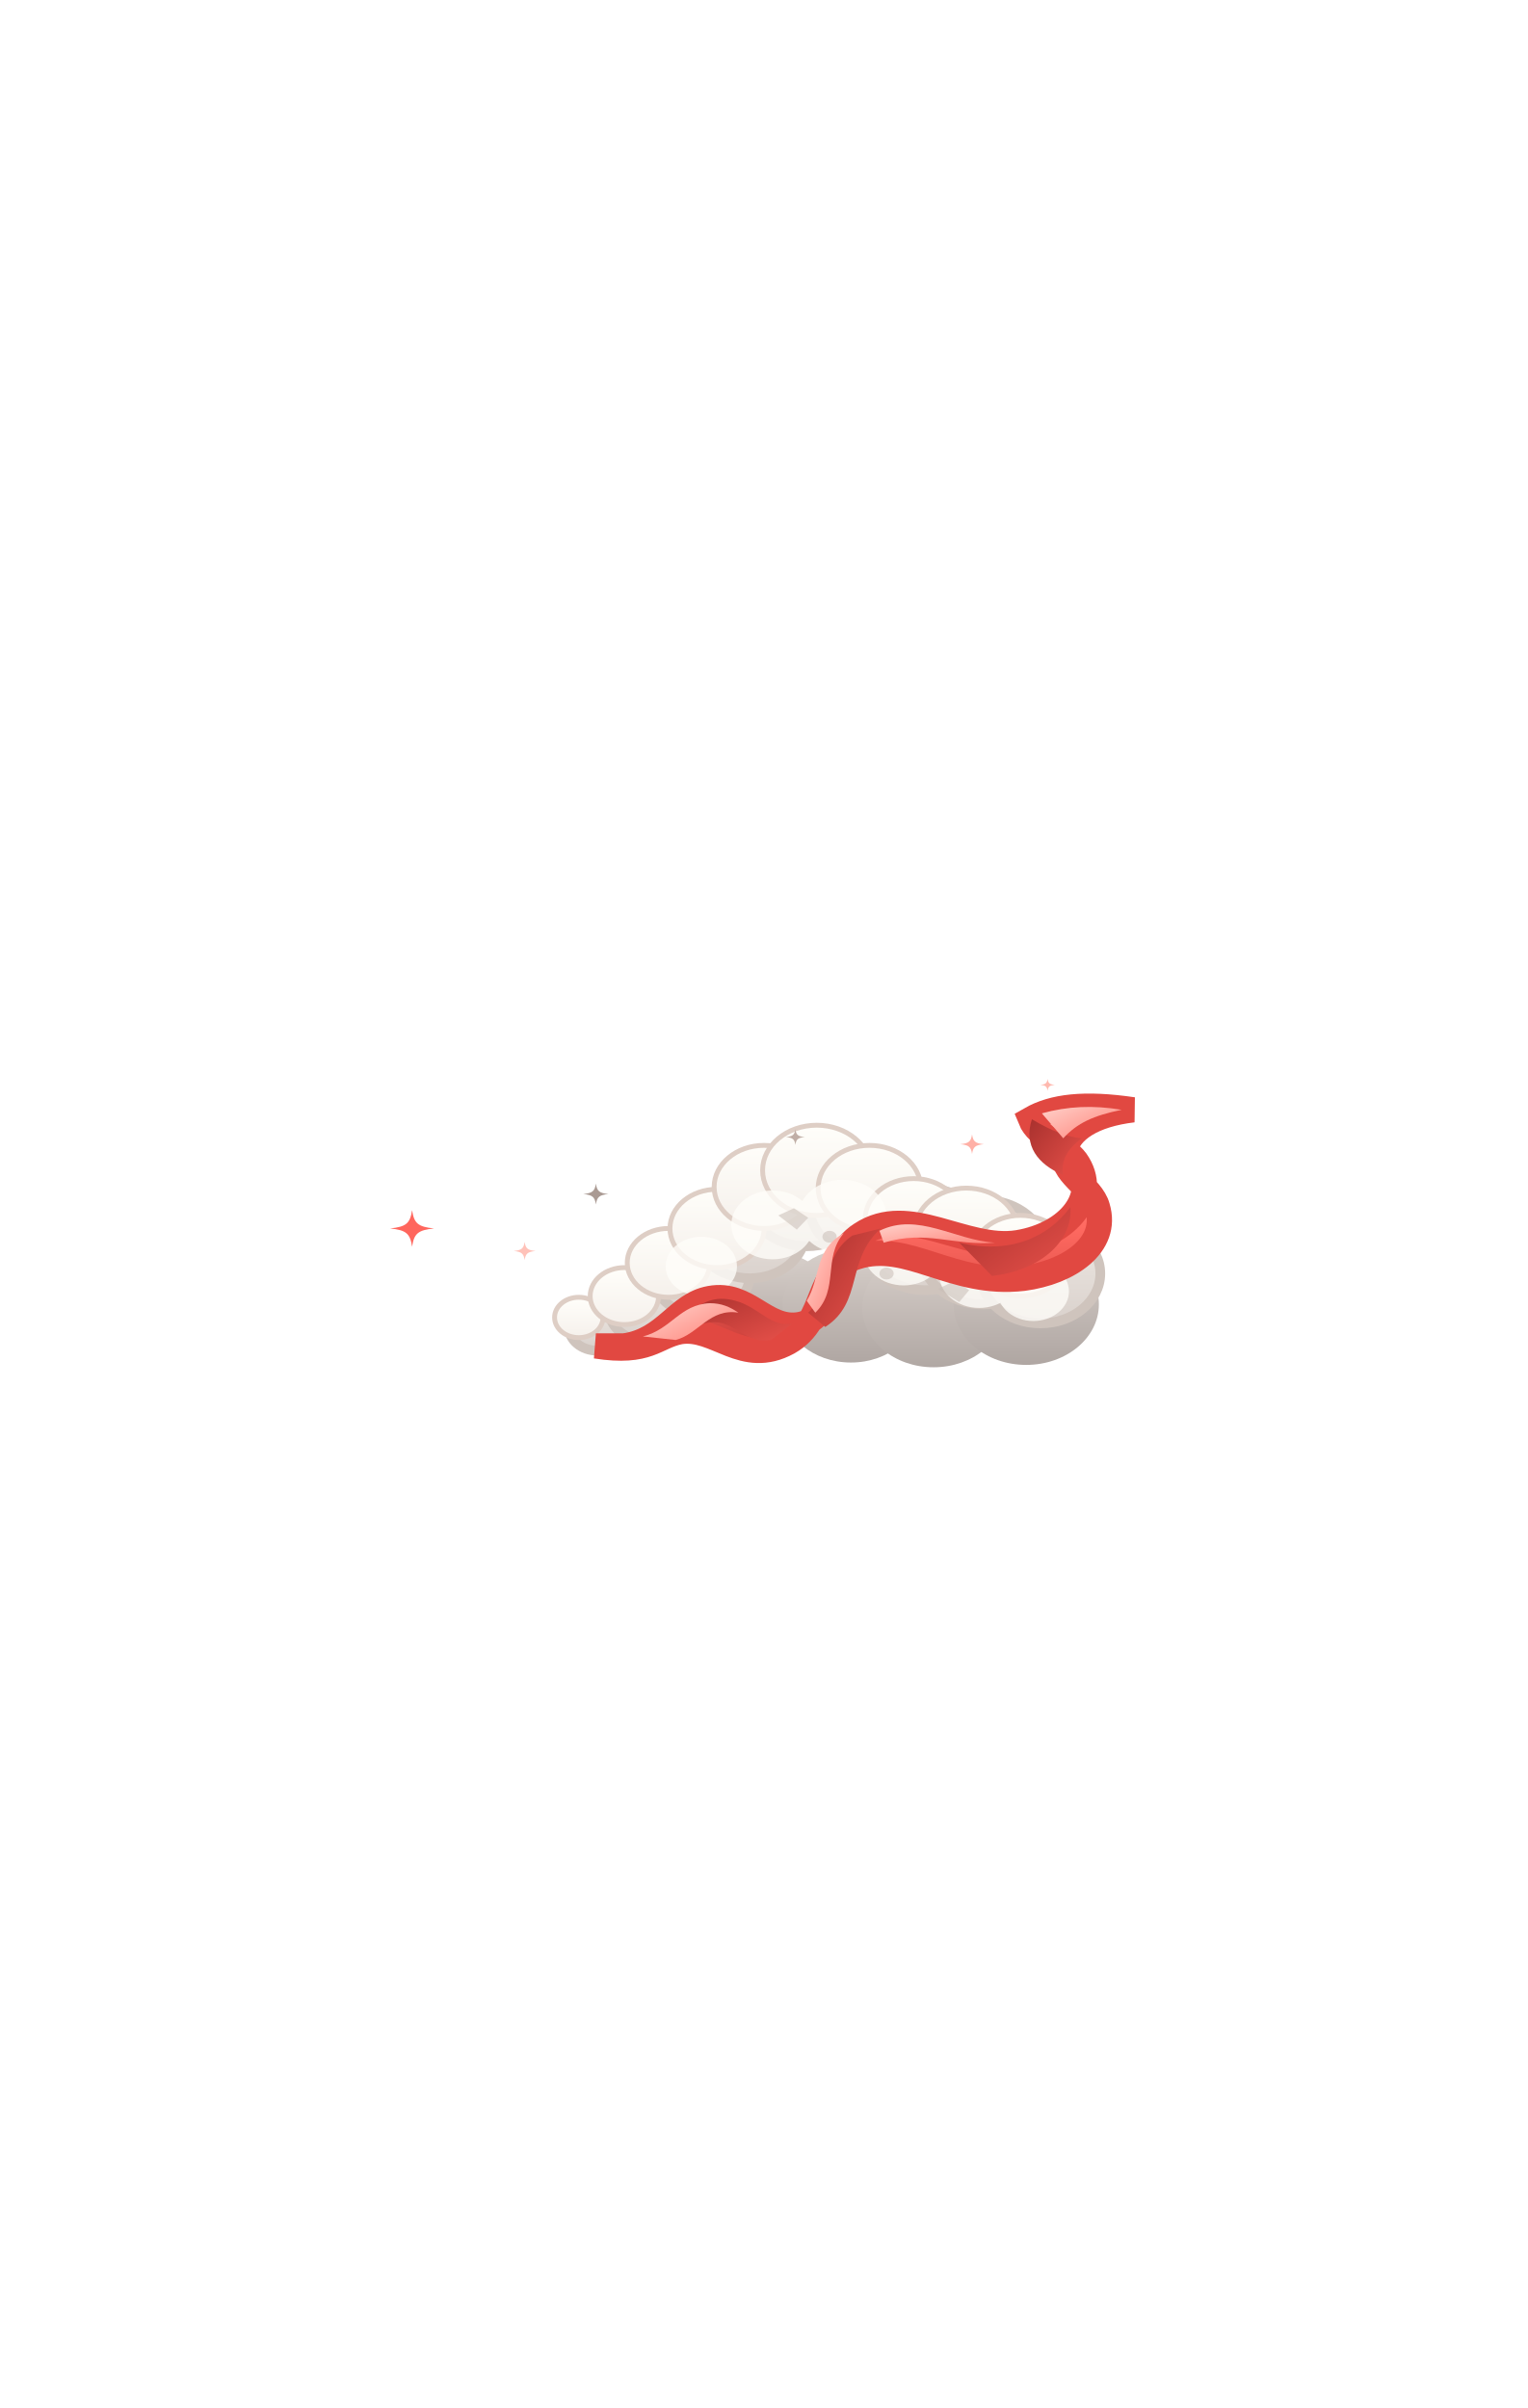
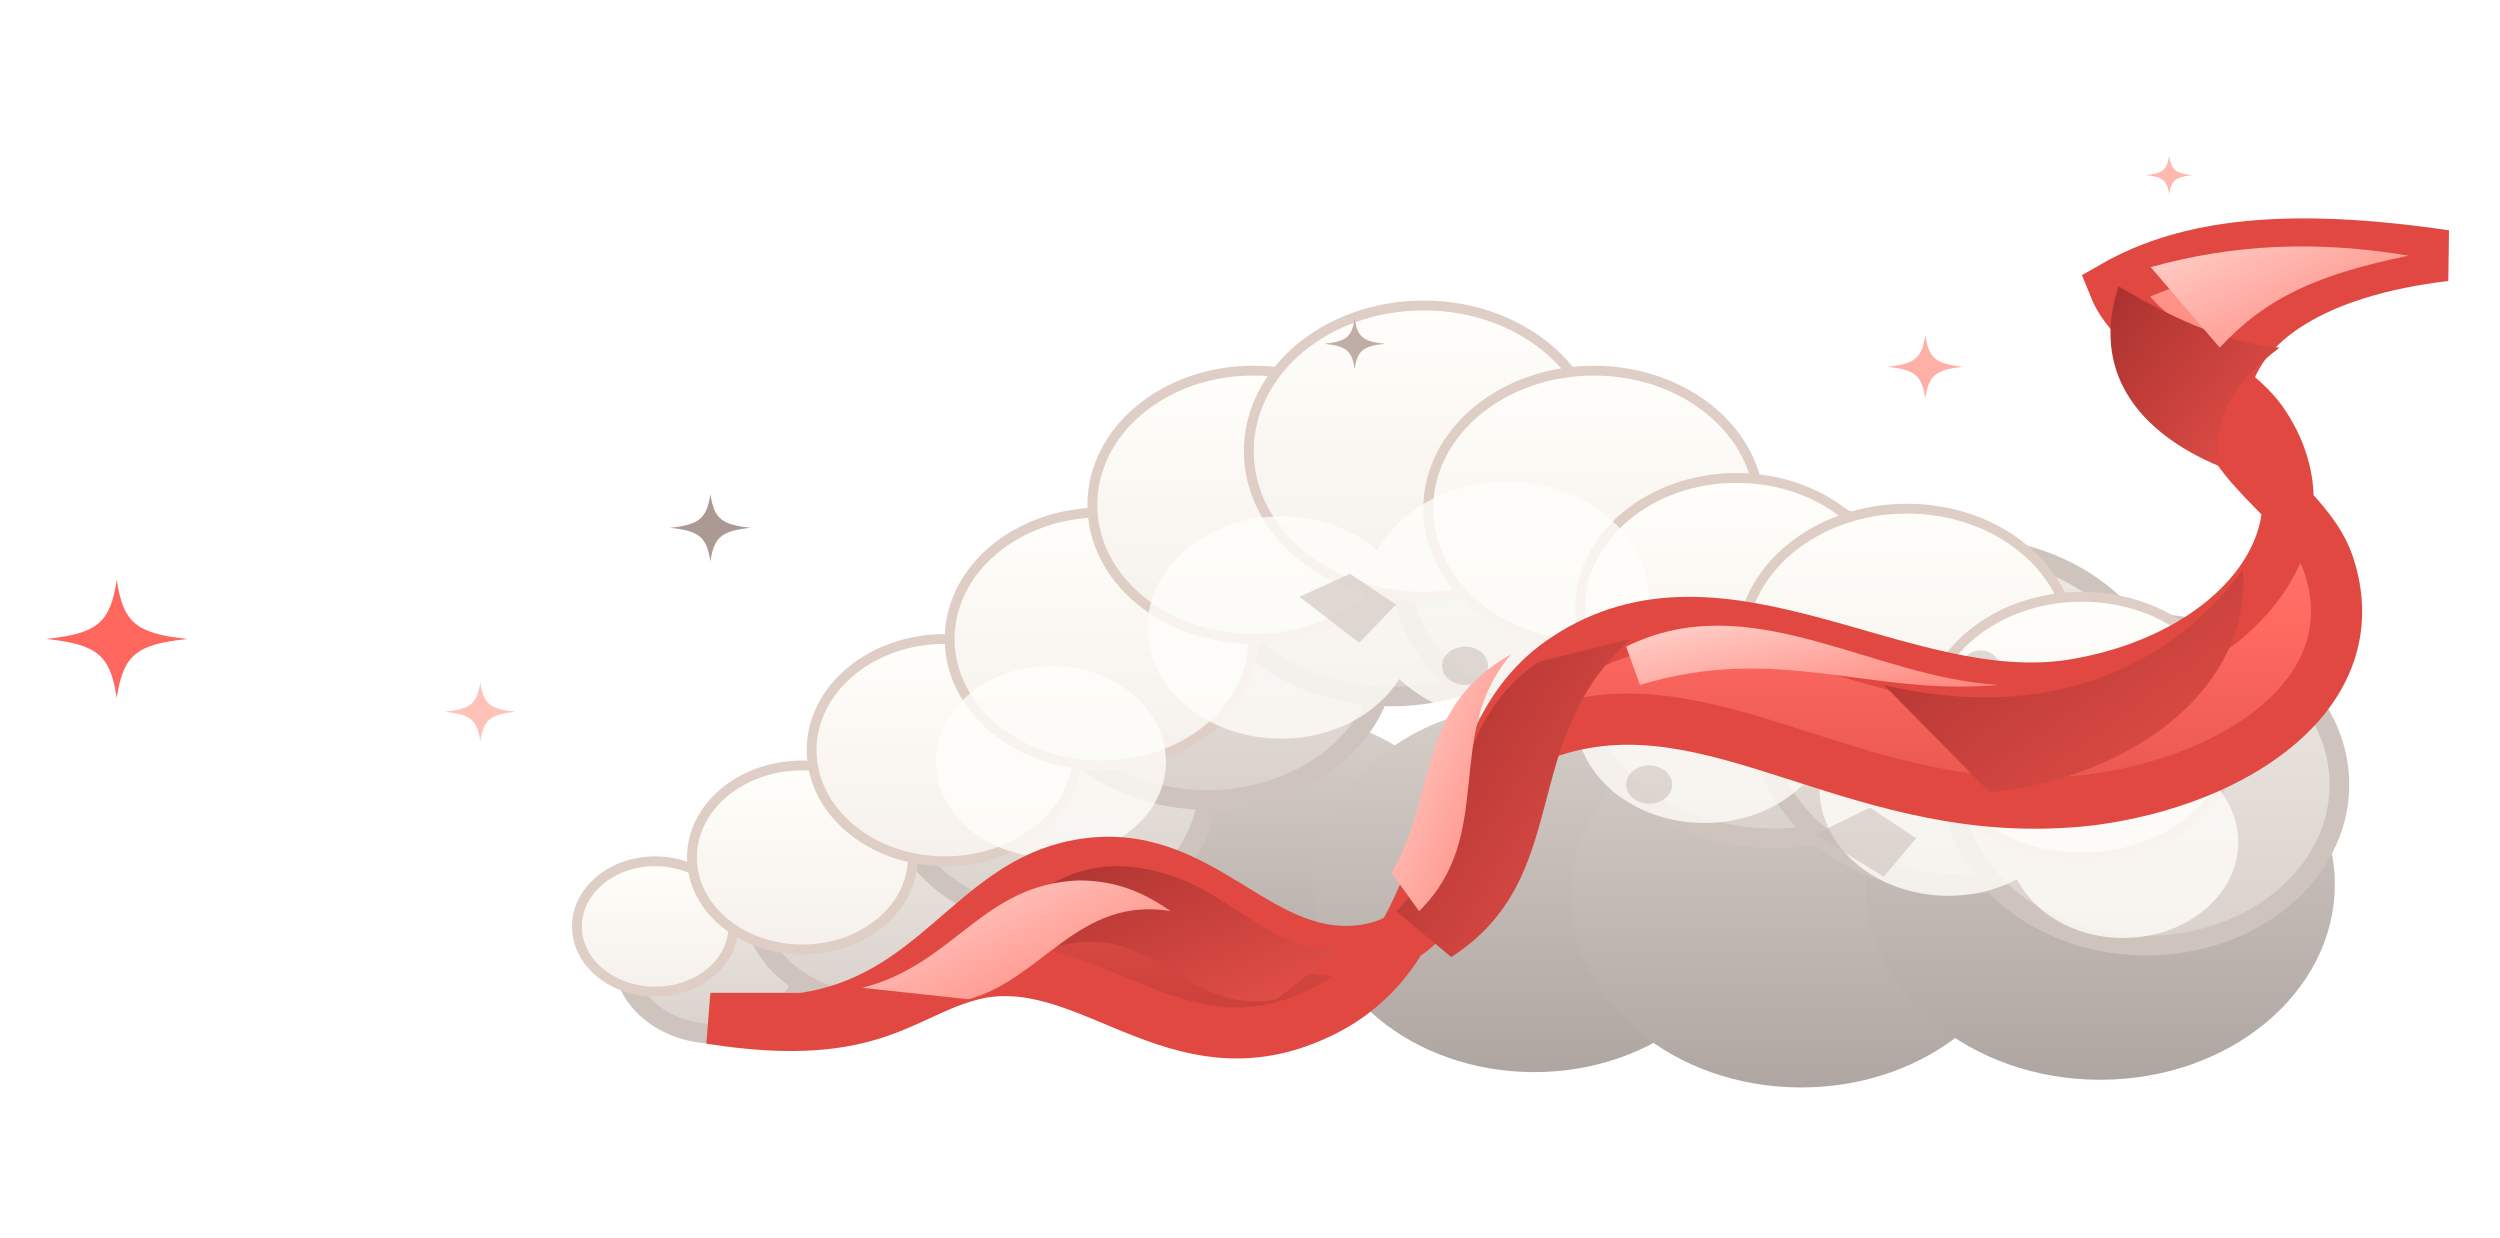
- <svg xmlns="http://www.w3.org/2000/svg" xmlns:xlink="http://www.w3.org/1999/xlink" id="feature_bar_right" data-name="feature bar right" width="78.647" height="124.004" viewBox="0 0 78.647 124.004">
+ <svg xmlns="http://www.w3.org/2000/svg" xmlns:xlink="http://www.w3.org/1999/xlink" id="fuature_bar_righrt" data-name="fuature bar righrt" width="63.557" height="31.453" viewBox="0 0 63.557 31.453">
  <defs>
-     <linearGradient id="_未命名的渐变_67" data-name="未命名的渐变 67" x1="-227.518" y1="327.722" x2="-227.518" y2="327.661" gradientTransform="translate(18241.285 26282.24) scale(80 -80)" gradientUnits="userSpaceOnUse">
+     <linearGradient id="_未命名的渐变_67" data-name="未命名的渐变 67" x1="-235.121" y1="280.473" x2="-235.121" y2="280.375" gradientTransform="translate(18842.395 22456.006) scale(80 -80)" gradientUnits="userSpaceOnUse">
      <stop offset="0" stop-color="#d7cfca" />
      <stop offset="1" stop-color="#afa6a2" />
    </linearGradient>
-     <linearGradient id="_未命名的渐变_67-2" data-name="未命名的渐变 67" x1="-225.99" y1="326.412" x2="-225.99" y2="326.351" gradientTransform="translate(21738.888 31399.88) scale(96 -96)" xlink:href="#_未命名的渐变_67" />
-     <linearGradient id="_未命名的渐变_67-3" data-name="未命名的渐变 67" x1="-226.097" y1="326.157" x2="-226.097" y2="326.096" gradientTransform="translate(22657.788 32680.04) scale(100 -100)" xlink:href="#_未命名的渐变_67" />
-     <linearGradient id="_未命名的渐变_67-4" data-name="未命名的渐变 67" x1="-226.475" y1="326.001" x2="-226.475" y2="325.94" gradientTransform="translate(23153.238 33316.12) scale(102 -102)" xlink:href="#_未命名的渐变_67" />
-     <linearGradient id="_未命名的渐变_55" data-name="未命名的渐变 55" x1="-236.938" y1="336.413" x2="-236.938" y2="336.352" gradientTransform="translate(9508.28 13523.64) scale(40 -40)" gradientUnits="userSpaceOnUse">
+     <linearGradient id="_未命名的渐变_67-2" data-name="未命名的渐变 67" x1="-233.57" y1="279.166" x2="-233.57" y2="279.069" gradientTransform="translate(22461.741 26817.846) scale(96 -96)" xlink:href="#_未命名的渐变_67" />
+     <linearGradient id="_未命名的渐变_67-3" data-name="未命名的渐变 67" x1="-233.653" y1="278.912" x2="-233.653" y2="278.814" gradientTransform="translate(23411.078 27909.056) scale(100 -100)" xlink:href="#_未命名的渐变_67" />
+     <linearGradient id="_未命名的渐变_67-4" data-name="未命名的渐变 67" x1="-234.004" y1="278.756" x2="-234.004" y2="278.659" gradientTransform="translate(23921.746 28450.661) scale(102 -102)" xlink:href="#_未命名的渐变_67" />
+     <linearGradient id="_未命名的渐变_55" data-name="未命名的渐变 55" x1="-244.671" y1="289.113" x2="-244.671" y2="289.016" gradientTransform="translate(9805.031 11586.904) scale(40 -40)" gradientUnits="userSpaceOnUse">
      <stop offset="0" stop-color="#eee8e3" />
      <stop offset="1" stop-color="#d9d1cc" />
    </linearGradient>
-     <linearGradient id="_未命名的渐变_55-2" data-name="未命名的渐变 55" x1="-231.91" y1="331.786" x2="-231.91" y2="331.725" gradientTransform="translate(12556.432 17982.2) scale(54 -54)" xlink:href="#_未命名的渐变_55" />
-     <linearGradient id="_未命名的渐变_55-3" data-name="未命名的渐变 55" x1="-228.992" y1="328.87" x2="-228.992" y2="328.809" gradientTransform="translate(15607.584 22426.76) scale(68 -68)" xlink:href="#_未命名的渐变_55" />
-     <linearGradient id="_未命名的渐变_55-4" data-name="未命名的渐变 55" x1="-227.631" y1="327.245" x2="-227.631" y2="327.184" gradientTransform="translate(17793.835 25586.16) scale(78 -78)" xlink:href="#_未命名的渐变_55" />
-     <linearGradient id="_未命名的渐变_55-5" data-name="未命名的渐变 55" x1="-227.186" y1="326.361" x2="-227.186" y2="326.3" gradientTransform="translate(19125.186 27473.4) scale(84 -84)" xlink:href="#_未命名的渐变_55" />
-     <linearGradient id="_未命名的渐变_55-6" data-name="未命名的渐变 55" x1="-227.964" y1="326.63" x2="-227.964" y2="326.569" gradientTransform="translate(18737.736 26843.32) scale(82 -82)" xlink:href="#_未命名的渐变_55" />
-     <linearGradient id="_未命名的渐变_55-7" data-name="未命名的渐变 55" x1="-227.803" y1="326.596" x2="-227.803" y2="326.535" gradientTransform="translate(19638.636 28148.48) scale(86 -86)" xlink:href="#_未命名的渐变_55" />
-     <linearGradient id="_未命名的渐变_55-8" data-name="未命名的渐变 55" x1="-227.948" y1="326.554" x2="-227.948" y2="326.493" gradientTransform="translate(20110.087 28798.56) scale(88 -88)" xlink:href="#_未命名的渐变_55" />
-     <linearGradient id="_未命名的渐变_55-9" data-name="未命名的渐变 55" x1="-228.995" y1="327.088" x2="-228.995" y2="327.027" gradientTransform="translate(19289.186 27538.4) scale(84 -84)" xlink:href="#_未命名的渐变_55" />
-     <linearGradient id="_未命名的渐变_69" data-name="未命名的渐变 69" x1="-240.416" y1="339.165" x2="-240.416" y2="339.103" gradientTransform="translate(8203.929 11598.4) scale(34 -34)" gradientUnits="userSpaceOnUse">
+     <linearGradient id="_未命名的渐变_55-2" data-name="未命名的渐变 55" x1="-239.582" y1="284.517" x2="-239.582" y2="284.419" gradientTransform="translate(12959.708 15384.14) scale(54 -54)" xlink:href="#_未命名的渐变_55" />
+     <linearGradient id="_未命名的渐变_55-3" data-name="未命名的渐变 55" x1="-236.627" y1="281.627" x2="-236.627" y2="281.53" gradientTransform="translate(16117.386 19167.375) scale(68 -68)" xlink:href="#_未命名的渐变_55" />
+     <linearGradient id="_未命名的渐变_55-4" data-name="未命名的渐变 55" x1="-235.244" y1="280.021" x2="-235.244" y2="279.924" gradientTransform="translate(18379.727 21854.401) scale(78 -78)" xlink:href="#_未命名的渐变_55" />
+     <linearGradient id="_未命名的渐变_55-5" data-name="未命名的渐变 55" x1="-234.778" y1="279.151" x2="-234.778" y2="279.054" gradientTransform="translate(19756.732 23458.216) scale(84 -84)" xlink:href="#_未命名的渐变_55" />
+     <linearGradient id="_未命名的渐变_55-6" data-name="未命名的渐变 55" x1="-235.532" y1="279.416" x2="-235.532" y2="279.319" gradientTransform="translate(19354.064 22922.611) scale(82 -82)" xlink:href="#_未命名的渐变_55" />
+     <linearGradient id="_未命名的渐变_55-7" data-name="未命名的渐变 55" x1="-235.352" y1="279.371" x2="-235.352" y2="279.273" gradientTransform="translate(20285.4 24038.821) scale(86 -86)" xlink:href="#_未命名的渐变_55" />
+     <linearGradient id="_未命名的渐变_55-8" data-name="未命名的渐变 55" x1="-235.479" y1="279.324" x2="-235.479" y2="279.227" gradientTransform="translate(20772.068 24594.426) scale(88 -88)" xlink:href="#_未命名的渐变_55" />
+     <linearGradient id="_未命名的渐变_55-9" data-name="未命名的渐变 55" x1="-236.502" y1="279.849" x2="-236.502" y2="279.752" gradientTransform="translate(19920.732 23523.216) scale(84 -84)" xlink:href="#_未命名的渐变_55" />
+     <linearGradient id="_未命名的渐变_69" data-name="未命名的渐变 69" x1="-248.187" y1="291.859" x2="-248.187" y2="291.761" gradientTransform="translate(8455.026 9945.089) scale(34 -34)" gradientUnits="userSpaceOnUse">
      <stop offset="0" stop-color="#fffefa" />
      <stop offset="1" stop-color="#f5f0eb" />
    </linearGradient>
-     <linearGradient id="_未命名的渐变_69-2" data-name="未命名的渐变 69" x1="-233.686" y1="333.098" x2="-233.686" y2="333.036" gradientTransform="translate(11249.081 16053.96) scale(48 -48)" xlink:href="#_未命名的渐变_69" />
-     <linearGradient id="_未命名的渐变_69-3" data-name="未命名的渐变 69" x1="-230.999" y1="330.312" x2="-230.999" y2="330.251" gradientTransform="translate(13432.333 19221.36) scale(58 -58)" xlink:href="#_未命名的渐变_69" />
-     <linearGradient id="_未命名的渐变_69-4" data-name="未命名的渐变 69" x1="-229.564" y1="328.598" x2="-229.564" y2="328.536" gradientTransform="translate(15188.134 21748.68) scale(66 -66)" xlink:href="#_未命名的渐变_69" />
-     <linearGradient id="_未命名的渐变_69-5" data-name="未命名的渐变 69" x1="-229.181" y1="327.612" x2="-229.181" y2="327.551" gradientTransform="translate(16082.034 22991.84) scale(70 -70)" xlink:href="#_未命名的渐变_69" />
-     <linearGradient id="_未命名的渐变_69-6" data-name="未命名的渐变 69" x1="-228.531" y1="326.804" x2="-228.531" y2="326.743" gradientTransform="translate(17410.385 24895.08) scale(76 -76)" xlink:href="#_未命名的渐变_69" />
-     <linearGradient id="_未命名的渐变_69-7" data-name="未命名的渐变 69" x1="-229.746" y1="327.402" x2="-229.746" y2="327.341" gradientTransform="translate(16586.484 23631.92) scale(72 -72)" xlink:href="#_未命名的渐变_69" />
-     <linearGradient id="_未命名的渐变_69-8" data-name="未命名的渐变 69" x1="-231.023" y1="328.222" x2="-231.023" y2="328.16" gradientTransform="translate(15756.584 22379.76) scale(68 -68)" xlink:href="#_未命名的渐变_69" />
-     <linearGradient id="_未命名的渐变_69-9" data-name="未命名的渐变 69" x1="-230.621" y1="327.871" x2="-230.621" y2="327.81" gradientTransform="translate(16654.484 23667.92) scale(72 -72)" xlink:href="#_未命名的渐变_69" />
-     <linearGradient id="_未命名的渐变_69-10" data-name="未命名的渐变 69" x1="-232.045" y1="328.65" x2="-232.045" y2="328.589" gradientTransform="translate(15831.584 22410.76) scale(68 -68)" xlink:href="#_未命名的渐变_69" />
-     <linearGradient id="_未命名的渐变_70" data-name="未命名的渐变 70" x1="-217.99" y1="322.465" x2="-217.99" y2="322.404" gradientTransform="translate(82226.65 66423.824) scale(377 -205.8112)" gradientUnits="userSpaceOnUse">
+     <linearGradient id="_未命名的渐变_69-2" data-name="未命名的渐变 69" x1="-241.381" y1="285.83" x2="-241.381" y2="285.733" gradientTransform="translate(11606.703 13739.324) scale(48 -48)" xlink:href="#_未命名的渐变_69" />
+     <linearGradient id="_未命名的渐变_69-3" data-name="未命名的渐变 69" x1="-238.655" y1="283.071" x2="-238.655" y2="282.973" gradientTransform="translate(13866.045 16434.35) scale(58 -58)" xlink:href="#_未命名的渐变_69" />
+     <linearGradient id="_未命名的渐变_69-4" data-name="未命名的渐变 69" x1="-237.193" y1="281.375" x2="-237.193" y2="281.277" gradientTransform="translate(15682.718 18583.77) scale(66 -66)" xlink:href="#_未命名的渐变_69" />
+     <linearGradient id="_未命名的渐变_69-5" data-name="未命名的渐变 69" x1="-236.788" y1="280.408" x2="-236.788" y2="280.31" gradientTransform="translate(16607.054 19637.98) scale(70 -70)" xlink:href="#_未命名的渐变_69" />
+     <linearGradient id="_未命名的渐变_69-6" data-name="未命名的渐变 69" x1="-236.117" y1="279.606" x2="-236.117" y2="279.508" gradientTransform="translate(17981.059 21257.796) scale(76 -76)" xlink:href="#_未命名的渐变_69" />
+     <linearGradient id="_未命名的渐变_69-7" data-name="未命名的渐变 69" x1="-237.308" y1="280.197" x2="-237.308" y2="280.099" gradientTransform="translate(17126.722 20183.585) scale(72 -72)" xlink:href="#_未命名的渐变_69" />
+     <linearGradient id="_未命名的渐变_69-8" data-name="未命名的渐变 69" x1="-238.562" y1="281.003" x2="-238.562" y2="280.906" gradientTransform="translate(16266.386 19120.375) scale(68 -68)" xlink:href="#_未命名的渐变_69" />
+     <linearGradient id="_未命名的渐变_69-9" data-name="未命名的渐变 69" x1="-238.142" y1="280.648" x2="-238.142" y2="280.55" gradientTransform="translate(17194.722 20219.585) scale(72 -72)" xlink:href="#_未命名的渐变_69" />
+     <linearGradient id="_未命名的渐变_69-10" data-name="未命名的渐变 69" x1="-239.536" y1="281.415" x2="-239.536" y2="281.317" gradientTransform="translate(16341.386 19151.375) scale(68 -68)" xlink:href="#_未命名的渐变_69" />
+     <linearGradient id="_未命名的渐变_17" data-name="未命名的渐变 17" x1="-225.59" y1="275.244" x2="-225.59" y2="275.147" gradientTransform="translate(85087.628 56654.587) scale(377 -205.8112)" gradientUnits="userSpaceOnUse">
      <stop offset="0" stop-color="#ff9a8f" />
      <stop offset=".48" stop-color="#ff6a61" />
      <stop offset="1" stop-color="#c93e39" />
    </linearGradient>
-     <linearGradient id="_未命名的渐变_73" data-name="未命名的渐变 73" x1="-227.397" y1="338.511" x2="-227.332" y2="338.445" gradientTransform="translate(17999.56 12006.062) scale(79 -35.2698)" gradientUnits="userSpaceOnUse">
+     <linearGradient id="_未命名的渐变_3" data-name="未命名的渐变 3" x1="-235.036" y1="291.206" x2="-234.931" y2="291.101" gradientTransform="translate(18593.061 10292.77) scale(79 -35.2698)" gradientUnits="userSpaceOnUse">
      <stop offset="0" stop-color="#a9312e" />
      <stop offset="1" stop-color="#e65049" />
    </linearGradient>
-     <linearGradient id="_未命名的渐变_73-2" data-name="未命名的渐变 73" x1="-235.437" y1="327.221" x2="-235.375" y2="327.159" gradientTransform="translate(12049.257 27222.36) scale(51 -83)" xlink:href="#_未命名的渐变_73" />
-     <linearGradient id="_未命名的渐变_73-3" data-name="未命名的渐变 73" x1="-229.851" y1="330.031" x2="-229.781" y2="329.961" gradientTransform="translate(18004.009 19203.36) scale(78.1121 -58)" xlink:href="#_未命名的渐变_73" />
-     <linearGradient id="_未命名的渐变_73-4" data-name="未命名的渐变 73" x1="-247.004" y1="330.884" x2="-246.938" y2="330.818" gradientTransform="translate(9129.218 15608.92) scale(36.7444 -47)" xlink:href="#_未命名的渐变_73" />
-     <linearGradient id="_未命名的渐变_77" data-name="未命名的渐变 77" x1="-229.126" y1="341.165" x2="-229.065" y2="341.103" gradientTransform="translate(15384.859 10643.28) scale(67 -31)" gradientUnits="userSpaceOnUse">
+     <linearGradient id="_未命名的渐变_3-2" data-name="未命名的渐变 3" x1="-243.012" y1="279.983" x2="-242.913" y2="279.884" gradientTransform="translate(12429.706 23254.413) scale(51 -83)" xlink:href="#_未命名的渐变_3" />
+     <linearGradient id="_未命名的渐变_3-3" data-name="未命名的渐变 3" x1="-237.378" y1="282.808" x2="-237.266" y2="282.696" gradientTransform="translate(18590.754 16416.35) scale(78.1121 -58)" xlink:href="#_未命名的渐变_3" />
+     <linearGradient id="_未命名的渐变_3-4" data-name="未命名的渐变 3" x1="-254.384" y1="283.716" x2="-254.28" y2="283.611" gradientTransform="translate(9401.196 13341.522) scale(36.7444 -47)" xlink:href="#_未命名的渐变_3" />
+     <linearGradient id="_未命名的渐变_11" data-name="未命名的渐变 11" x1="-236.786" y1="293.845" x2="-236.689" y2="293.747" gradientTransform="translate(15887.052 9131.681) scale(67 -31)" gradientUnits="userSpaceOnUse">
      <stop offset="0" stop-color="#ffd1ca" />
      <stop offset="1" stop-color="#ff857b" />
    </linearGradient>
-     <linearGradient id="_未命名的渐变_77-2" data-name="未命名的渐变 77" x1="-254.362" y1="328.992" x2="-254.299" y2="328.929" gradientTransform="translate(6655.128 22105.72) scale(26 -67)" xlink:href="#_未命名的渐变_77" />
-     <linearGradient id="_未命名的渐变_77-3" data-name="未命名的渐变 77" x1="-228.721" y1="357.294" x2="-228.654" y2="357.227" gradientTransform="translate(18571.011 5744.605) scale(81 -15.9012)" xlink:href="#_未命名的渐变_77" />
-     <linearGradient id="_未命名的渐变_77-4" data-name="未命名的渐变 77" x1="-236.391" y1="338.973" x2="-236.327" y2="338.908" gradientTransform="translate(13291.882 9005.704) scale(56 -26.4)" xlink:href="#_未命名的渐变_77" />
+     <linearGradient id="_未命名的渐变_11-2" data-name="未命名的渐变 11" x1="-261.911" y1="281.751" x2="-261.81" y2="281.651" gradientTransform="translate(6845.353 18893.573) scale(26 -67)" xlink:href="#_未命名的渐变_11" />
+     <linearGradient id="_未命名的渐变_11-3" data-name="未命名的渐变 11" x1="-236.289" y1="310.045" x2="-236.182" y2="309.938" gradientTransform="translate(19179.729 4946.233) scale(81 -15.9012)" xlink:href="#_未命名的渐变_11" />
+     <linearGradient id="_未命名的渐变_11-4" data-name="未命名的渐变 11" x1="-243.842" y1="291.872" x2="-243.739" y2="291.769" gradientTransform="translate(13710.376 7711.396) scale(56 -26.4)" xlink:href="#_未命名的渐变_11" />
  </defs>
  <g id="right_corner_ornament" data-name="right corner ornament">
    <g id="right_smoke" data-name="right smoke">
-       <ellipse cx="39.849" cy="66.927" rx="2.934" ry="2.444" style="fill: url(#_未命名的渐变_67);" />
-       <ellipse cx="43.81" cy="67.233" rx="3.521" ry="2.933" style="fill: url(#_未命名的渐变_67-2);" />
-       <ellipse cx="48.065" cy="67.355" rx="3.668" ry="3.055" style="fill: url(#_未命名的渐变_67-3);" />
-       <ellipse cx="52.834" cy="67.172" rx="3.741" ry="3.116" style="fill: url(#_未命名的渐变_67-4);" />
+       <ellipse cx="32.684" cy="22.091" rx="4.68" ry="3.898" style="fill: url(#_未命名的渐变_67);" />
+       <ellipse cx="39.001" cy="22.578" rx="5.616" ry="4.678" style="fill: url(#_未命名的渐变_67-2);" />
+       <ellipse cx="45.787" cy="22.773" rx="5.85" ry="4.873" style="fill: url(#_未命名的渐变_67-3);" />
+       <ellipse cx="53.391" cy="22.481" rx="5.967" ry="4.97" style="fill: url(#_未命名的渐变_67-4);" />
    </g>
    <g id="right_wool_mid" data-name="right wool mid">
-       <ellipse cx="30.752" cy="68.333" rx="1.467" ry="1.222" style="fill: url(#_未命名的渐变_55); stroke: #cfc4bd; stroke-width: .5px;" />
-       <ellipse cx="33.32" cy="67.416" rx="1.981" ry="1.65" style="fill: url(#_未命名的渐变_55-2); stroke: #cfc4bd; stroke-width: .5px;" />
-       <ellipse cx="36.108" cy="65.644" rx="2.494" ry="2.078" style="fill: url(#_未命名的渐变_55-3); stroke: #cfc4bd; stroke-width: .5px;" />
-       <ellipse cx="38.602" cy="63.444" rx="2.861" ry="2.383" style="fill: url(#_未命名的渐变_55-4); stroke: #cfc4bd; stroke-width: .5px;" />
-       <ellipse cx="41.536" cy="61.611" rx="3.081" ry="2.567" style="fill: url(#_未命名的渐变_55-5); stroke: #cfc4bd; stroke-width: .5px;" />
-       <ellipse cx="44.691" cy="62.161" rx="3.008" ry="2.505" style="fill: url(#_未命名的渐变_55-6); stroke: #cfc4bd; stroke-width: .5px;" />
-       <ellipse cx="47.625" cy="63.811" rx="3.154" ry="2.628" style="fill: url(#_未命名的渐变_55-7); stroke: #cfc4bd; stroke-width: .5px;" />
-       <ellipse cx="50.633" cy="64.483" rx="3.228" ry="2.689" style="fill: url(#_未命名的渐变_55-8); stroke: #cfc4bd; stroke-width: .5px;" />
-       <ellipse cx="53.567" cy="65.583" rx="3.081" ry="2.567" style="fill: url(#_未命名的渐变_55-9); stroke: #cfc4bd; stroke-width: .5px;" />
+       <ellipse cx="18.177" cy="24.333" rx="2.34" ry="1.949" style="fill: url(#_未命名的渐变_55); stroke: #cfc4bd; stroke-width: .5px;" />
+       <ellipse cx="22.271" cy="22.871" rx="3.159" ry="2.631" style="fill: url(#_未命名的渐变_55-2); stroke: #cfc4bd; stroke-width: .5px;" />
+       <ellipse cx="26.717" cy="20.045" rx="3.978" ry="3.313" style="fill: url(#_未命名的渐变_55-3); stroke: #cfc4bd; stroke-width: .5px;" />
+       <ellipse cx="30.695" cy="16.536" rx="4.563" ry="3.801" style="fill: url(#_未命名的渐变_55-4); stroke: #cfc4bd; stroke-width: .5px;" />
+       <ellipse cx="35.375" cy="13.613" rx="4.914" ry="4.093" style="fill: url(#_未命名的渐变_55-5); stroke: #cfc4bd; stroke-width: .5px;" />
+       <ellipse cx="40.405" cy="14.49" rx="4.797" ry="3.996" style="fill: url(#_未命名的渐变_55-6); stroke: #cfc4bd; stroke-width: .5px;" />
+       <ellipse cx="45.085" cy="17.121" rx="5.031" ry="4.191" style="fill: url(#_未命名的渐变_55-7); stroke: #cfc4bd; stroke-width: .5px;" />
+       <ellipse cx="49.882" cy="18.193" rx="5.148" ry="4.288" style="fill: url(#_未命名的渐变_55-8); stroke: #cfc4bd; stroke-width: .5px;" />
+       <ellipse cx="54.561" cy="19.947" rx="4.914" ry="4.093" style="fill: url(#_未命名的渐变_55-9); stroke: #cfc4bd; stroke-width: .5px;" />
    </g>
    <g id="right_wool_light" data-name="right wool light">
-       <ellipse cx="29.799" cy="67.844" rx="1.247" ry="1.039" style="fill: url(#_未命名的渐变_69); stroke: #decec5; stroke-width: .25px;" />
-       <ellipse cx="32.146" cy="66.744" rx="1.761" ry="1.467" style="fill: url(#_未命名的渐变_69-2); stroke: #decec5; stroke-width: .25px;" />
-       <ellipse cx="34.42" cy="65.033" rx="2.127" ry="1.772" style="fill: url(#_未命名的渐变_69-3); stroke: #decec5; stroke-width: .25px;" />
-       <ellipse cx="36.914" cy="63.261" rx="2.421" ry="2.017" style="fill: url(#_未命名的渐变_69-4); stroke: #decec5; stroke-width: .25px;" />
-       <ellipse cx="39.335" cy="61.122" rx="2.568" ry="2.139" style="fill: url(#_未命名的渐变_69-5); stroke: #decec5; stroke-width: .25px;" />
-       <ellipse cx="42.05" cy="60.267" rx="2.788" ry="2.322" style="fill: url(#_未命名的渐变_69-6); stroke: #decec5; stroke-width: .25px;" />
-       <ellipse cx="44.764" cy="61.183" rx="2.641" ry="2.2" style="fill: url(#_未命名的渐变_69-7); stroke: #decec5; stroke-width: .25px;" />
-       <ellipse cx="47.038" cy="62.772" rx="2.494" ry="2.078" style="fill: url(#_未命名的渐变_69-8); stroke: #decec5; stroke-width: .25px;" />
-       <ellipse cx="49.752" cy="63.383" rx="2.641" ry="2.2" style="fill: url(#_未命名的渐变_69-9); stroke: #decec5; stroke-width: .25px;" />
-       <ellipse cx="52.54" cy="64.666" rx="2.494" ry="2.078" style="fill: url(#_未命名的渐变_69-10); stroke: #decec5; stroke-width: .25px;" />
+       <ellipse cx="16.656" cy="23.553" rx="1.989" ry="1.657" style="fill: url(#_未命名的渐变_69); stroke: #decec5; stroke-width: .25px;" />
+       <ellipse cx="20.399" cy="21.799" rx="2.808" ry="2.339" style="fill: url(#_未命名的渐变_69-2); stroke: #decec5; stroke-width: .25px;" />
+       <ellipse cx="24.026" cy="19.07" rx="3.393" ry="2.826" style="fill: url(#_未命名的渐变_69-3); stroke: #decec5; stroke-width: .25px;" />
+       <ellipse cx="28.004" cy="16.244" rx="3.861" ry="3.216" style="fill: url(#_未命名的渐变_69-4); stroke: #decec5; stroke-width: .25px;" />
+       <ellipse cx="31.865" cy="12.833" rx="4.095" ry="3.411" style="fill: url(#_未命名的渐变_69-5); stroke: #decec5; stroke-width: .25px;" />
+       <ellipse cx="36.194" cy="11.469" rx="4.446" ry="3.703" style="fill: url(#_未命名的渐变_69-6); stroke: #decec5; stroke-width: .25px;" />
+       <ellipse cx="40.522" cy="12.931" rx="4.212" ry="3.508" style="fill: url(#_未命名的渐变_69-7); stroke: #decec5; stroke-width: .25px;" />
+       <ellipse cx="44.149" cy="15.464" rx="3.978" ry="3.313" style="fill: url(#_未命名的渐变_69-8); stroke: #decec5; stroke-width: .25px;" />
+       <ellipse cx="48.478" cy="16.439" rx="4.212" ry="3.508" style="fill: url(#_未命名的渐变_69-9); stroke: #decec5; stroke-width: .25px;" />
+       <ellipse cx="52.923" cy="18.485" rx="3.978" ry="3.313" style="fill: url(#_未命名的渐变_69-10); stroke: #decec5; stroke-width: .25px;" />
    </g>
    <g id="right_wool_highlights" data-name="right wool highlights" style="opacity: .78;">
-       <ellipse cx="36.108" cy="65.216" rx="1.834" ry="1.528" style="fill: #fffefa;" />
-       <ellipse cx="39.776" cy="63.078" rx="2.127" ry="1.772" style="fill: #fffefa;" />
-       <ellipse cx="43.37" cy="62.65" rx="2.274" ry="1.894" style="fill: #fffefa;" />
-       <ellipse cx="46.525" cy="64.483" rx="2.054" ry="1.711" style="fill: #fffefa;" />
-       <ellipse cx="50.413" cy="65.644" rx="2.054" ry="1.711" style="fill: #fffefa;" />
-       <ellipse cx="53.2" cy="66.5" rx="1.834" ry="1.528" style="fill: #fffefa;" />
+       <ellipse cx="26.717" cy="19.363" rx="2.925" ry="2.436" style="fill: #fffefa;" />
+       <ellipse cx="32.567" cy="15.952" rx="3.393" ry="2.826" style="fill: #fffefa;" />
+       <ellipse cx="38.299" cy="15.27" rx="3.627" ry="3.021" style="fill: #fffefa;" />
+       <ellipse cx="43.33" cy="18.193" rx="3.276" ry="2.729" style="fill: #fffefa;" />
+       <ellipse cx="49.531" cy="20.045" rx="3.276" ry="2.729" style="fill: #fffefa;" />
+       <ellipse cx="53.976" cy="21.409" rx="2.925" ry="2.436" style="fill: #fffefa;" />
    </g>
    <g id="right_texture" data-name="right texture" style="opacity: .55;">
-       <ellipse cx="42.71" cy="63.689" rx=".367" ry=".305" style="fill: #c9bdb6;" />
-       <ellipse cx="45.644" cy="65.583" rx=".367" ry=".305" style="fill: #c9bdb6;" />
-       <ellipse cx="50.926" cy="63.689" rx=".293" ry=".244" style="fill: #c9bdb6;" />
-       <path d="M40.069,62.589l.807-.367.734.489-.587.611-.954-.733ZM48.285,66.377l.88-.428.734.489-.513.611-1.1-.672Z" style="fill: #c9bdb6;" />
+       <ellipse cx="37.246" cy="16.926" rx=".585" ry=".487" style="fill: #c9bdb6;" />
+       <ellipse cx="41.926" cy="19.947" rx=".585" ry=".487" style="fill: #c9bdb6;" />
+       <ellipse cx="50.35" cy="16.926" rx=".468" ry=".39" style="fill: #c9bdb6;" />
+       <path d="M33.035,15.172l1.287-.585,1.17.78-.936.975-1.521-1.169ZM46.138,21.214l1.404-.682,1.17.78-.819.975-1.755-1.072Z" style="fill: #c9bdb6;" />
    </g>
    <g id="right_ribbon_main" data-name="right ribbon main">
-       <path d="M32.146,69.311c2.127-.305,2.714-2.139,4.402-2.444,1.981-.367,2.861,1.65,4.622,1.344,1.981-.367,1.174-3.361,3.154-4.644,2.494-1.65,5.355.856,8.069.428,2.641-.428,4.255-2.444,3.008-4.216-.587-.794-1.981-1.222-2.348-2.139,1.174-.672,2.788-.856,5.282-.489-2.054.244-3.301,1.039-3.521,2.139-.293,1.1,1.394,1.772,1.687,2.872.587,1.955-1.467,3.361-3.815,3.667-3.668.428-5.942-1.955-8.583-1.1-2.201.672-1.467,3.239-3.521,4.4-2.348,1.283-3.741-.856-5.575-.55-1.247.244-1.614,1.161-4.328.733h1.467Z" style="fill: url(#_未命名的渐变_70); stroke: #e14841; stroke-width: 1.3px;" />
+       <path d="M20.399,25.892c3.393-.487,4.329-3.411,7.02-3.898,3.159-.585,4.563,2.631,7.37,2.144,3.159-.585,1.872-5.36,5.031-7.407,3.978-2.631,8.54,1.364,12.869.682,4.212-.682,6.786-3.898,4.797-6.724-.936-1.267-3.159-1.949-3.744-3.411,1.872-1.072,4.446-1.364,8.424-.78-3.276.39-5.265,1.657-5.616,3.411-.468,1.754,2.223,2.826,2.691,4.58.936,3.119-2.34,5.36-6.084,5.847-5.85.682-9.476-3.119-13.688-1.754-3.51,1.072-2.34,5.165-5.616,7.017-3.744,2.046-5.967-1.364-8.891-.877-1.989.39-2.574,1.852-6.903,1.169h2.34Z" style="fill: url(#_未命名的渐变_17); stroke: #e14841; stroke-width: 1.3px;" />
    </g>
    <g id="right_ribbon_shadow" data-name="right ribbon shadow">
-       <path d="M35.007,68.027c1.027-.978,1.761-1.344,2.861-1.039,1.174.305,1.834,1.405,2.934,1.161l-1.1.856c-1.247.244-1.834-.917-2.934-.917-.587,0-.954.305-1.761-.061Z" style="fill: url(#_未命名的渐变_73);" />
-       <path d="M41.609,67.6c1.174-1.1.734-2.933,2.274-3.972l1.467-.367c-1.834,1.65-.88,3.789-2.861,5.072l-.88-.733Z" style="fill: url(#_未命名的渐变_73-2);" />
-       <path d="M49.386,63.994c2.568.611,4.548-.244,5.722-1.833.147,1.833-1.687,3.3-4.035,3.544l-1.687-1.711Z" style="fill: url(#_未命名的渐变_73-3);" />
-       <path d="M53.127,57.639c1.027.611,1.834.917,2.568.978-.734.55-1.1,1.161-.954,1.894-1.321-.55-2.054-1.528-1.614-2.872Z" style="fill: url(#_未命名的渐变_73-4);" />
+       <path d="M24.962,23.845c1.638-1.559,2.808-2.144,4.563-1.657,1.872.487,2.925,2.241,4.68,1.852l-1.755,1.364c-1.989.39-2.925-1.462-4.68-1.462-.936,0-1.521.487-2.808-.098Z" style="fill: url(#_未命名的渐变_3);" />
+       <path d="M35.492,23.163c1.872-1.754,1.17-4.678,3.627-6.335l2.34-.585c-2.925,2.631-1.404,6.042-4.563,8.089l-1.404-1.169Z" style="fill: url(#_未命名的渐变_3-2);" />
+       <path d="M47.893,17.413c4.095.975,7.253-.39,9.125-2.924.234,2.924-2.691,5.263-6.435,5.652l-2.691-2.729Z" style="fill: url(#_未命名的渐变_3-3);" />
+       <path d="M53.859,7.278c1.638.975,2.925,1.462,4.095,1.559-1.17.877-1.755,1.852-1.521,3.021-2.106-.877-3.276-2.436-2.574-4.58Z" style="fill: url(#_未命名的渐变_3-4);" />
    </g>
    <g id="right_ribbon_highlight" data-name="right ribbon highlight">
-       <path d="M33.1,68.822c1.467-.367,1.907-1.65,3.448-1.711.587,0,1.027.183,1.467.489-1.467-.244-2.054,1.1-3.228,1.405l-1.687-.183Z" style="fill: url(#_未命名的渐变_77);" />
-       <path d="M41.536,66.989c.734-1.222.367-2.628,1.907-3.483-1.1,1.283-.22,2.872-1.467,4.094l-.44-.611Z" style="fill: url(#_未命名的渐变_77-2);" />
-       <path d="M45.278,63.383c1.981-.978,3.888.489,5.942.611-2.054.183-3.521-.672-5.722,0l-.22-.611Z" style="fill: url(#_未命名的渐变_77-3);" />
-       <path d="M53.64,57.334c1.321-.367,2.641-.428,4.108-.183-1.467.305-2.274.672-3.008,1.467l-1.1-1.283Z" style="fill: url(#_未命名的渐变_77-4);" />
+       <path d="M21.92,25.112c2.34-.585,3.042-2.631,5.499-2.729.936,0,1.638.292,2.34.78-2.34-.39-3.276,1.754-5.148,2.241l-2.691-.292Z" style="fill: url(#_未命名的渐变_11);" />
+       <path d="M35.375,22.189c1.17-1.949.585-4.191,3.042-5.555-1.755,2.046-.351,4.58-2.34,6.529l-.702-.975Z" style="fill: url(#_未命名的渐变_11-2);" />
+       <path d="M41.341,16.439c3.159-1.559,6.201.78,9.476.975-3.276.292-5.616-1.072-9.125,0l-.351-.975Z" style="fill: url(#_未命名的渐变_11-3);" />
+       <path d="M54.678,6.791c2.106-.585,4.212-.682,6.552-.292-2.34.487-3.627,1.072-4.797,2.339l-1.755-2.046Z" style="fill: url(#_未命名的渐变_11-4);" />
    </g>
    <g id="right_sparkles" data-name="right sparkles">
      <g id="star">
-         <path d="M21.216,62.32c.103.684.308.856,1.13.941-.822.086-1.027.257-1.13.941-.103-.684-.308-.856-1.13-.941.822-.086,1.027-.257,1.13-.941Z" style="fill: #ff665d;" />
+         <path d="M2.968,14.743c.164,1.091.491,1.364,1.802,1.501-1.31.136-1.638.409-1.802,1.501-.164-1.091-.491-1.364-1.802-1.501,1.31-.136,1.638-.409,1.802-1.501Z" style="fill: #ff665d;" />
      </g>
      <g id="smallStar">
-         <path d="M27.011,63.952c.051.342.154.428.565.47-.411.043-.513.128-.565.47-.051-.342-.154-.428-.565-.47.411-.043.513-.128.565-.47Z" style="fill: #ffc2b9;" />
+         <path d="M12.21,17.345c.082.546.246.682.901.75-.655.068-.819.205-.901.75-.082-.546-.246-.682-.901-.75.655-.068.819-.205.901-.75Z" style="fill: #ffc2b9;" />
      </g>
      <g id="smallStar-2" data-name="smallStar">
-         <path d="M30.679,60.951c.059.391.176.489.646.538-.469.049-.587.147-.646.538-.059-.391-.176-.489-.646-.538.469-.049.587-.147.646-.538Z" style="fill: #aa9a93;" />
+         <path d="M18.06,12.56c.094.624.281.78,1.03.858-.749.078-.936.234-1.03.858-.094-.624-.281-.78-1.03-.858.749-.078.936-.234,1.03-.858Z" style="fill: #aa9a93;" />
      </g>
      <g id="smallStar-3" data-name="smallStar">
-         <path d="M40.949,58.152c.044.293.132.367.484.403-.352.037-.44.11-.484.403-.044-.293-.132-.367-.484-.403.352-.037.44-.11.484-.403Z" style="fill: #c0aea6;" />
+         <path d="M34.439,8.097c.07.468.211.585.772.643-.562.059-.702.175-.772.643-.07-.468-.211-.585-.772-.643.562-.059.702-.175.772-.643Z" style="fill: #c0aea6;" />
      </g>
      <g id="smallStar-4" data-name="smallStar">
-         <path d="M50.046,58.418c.055.367.165.458.605.504-.44.046-.55.138-.605.504-.055-.367-.165-.458-.605-.504.44-.046.55-.138.605-.504Z" style="fill: #ffb0a6;" />
+         <path d="M48.946,8.521c.088.585.263.731.965.804-.702.073-.877.219-.965.804-.088-.585-.263-.731-.965-.804.702-.073.877-.219.965-.804Z" style="fill: #ffb0a6;" />
      </g>
      <g id="smallStar-5" data-name="smallStar">
-         <path d="M53.934,55.558c.034.225.101.281.371.309-.27.028-.338.084-.371.309-.034-.225-.101-.281-.371-.309.27-.028.338-.084.371-.309Z" style="fill: #ffb9af;" />
+         <path d="M55.146,3.959c.054.359.161.448.592.493-.43.045-.538.135-.592.493-.054-.359-.161-.448-.592-.493.43-.045.538-.135.592-.493Z" style="fill: #ffb9af;" />
      </g>
    </g>
  </g>
</svg>
